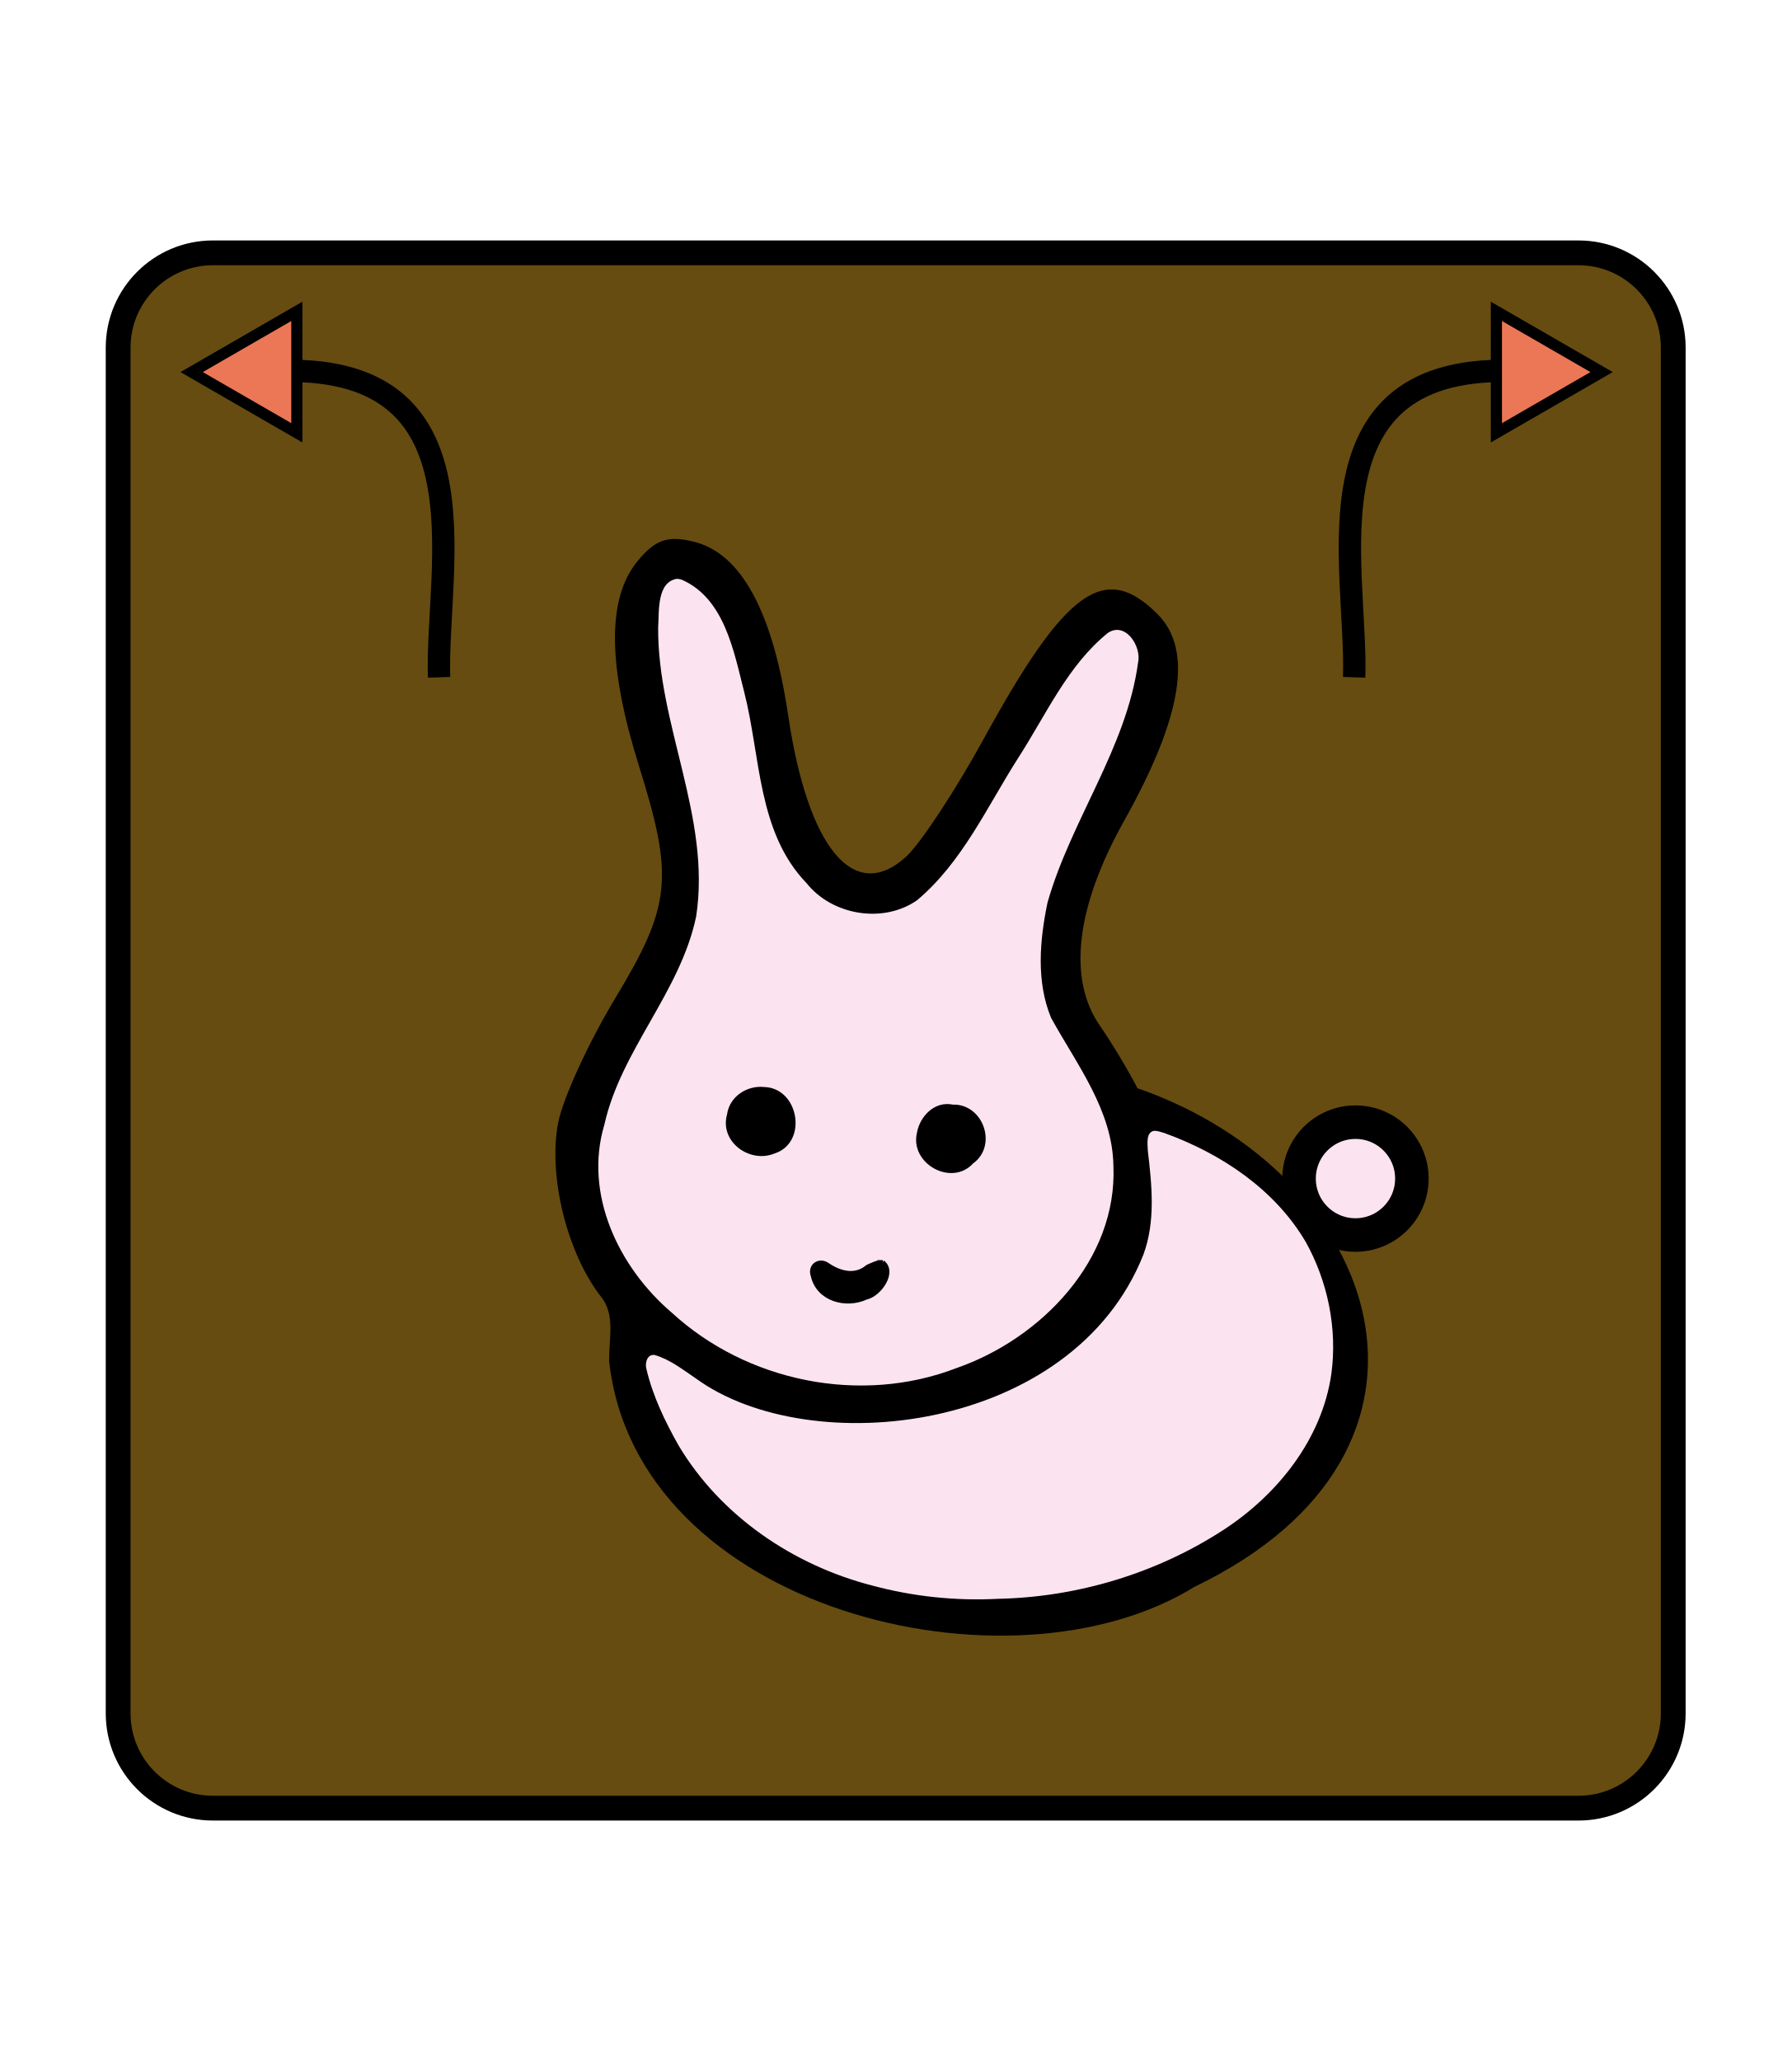
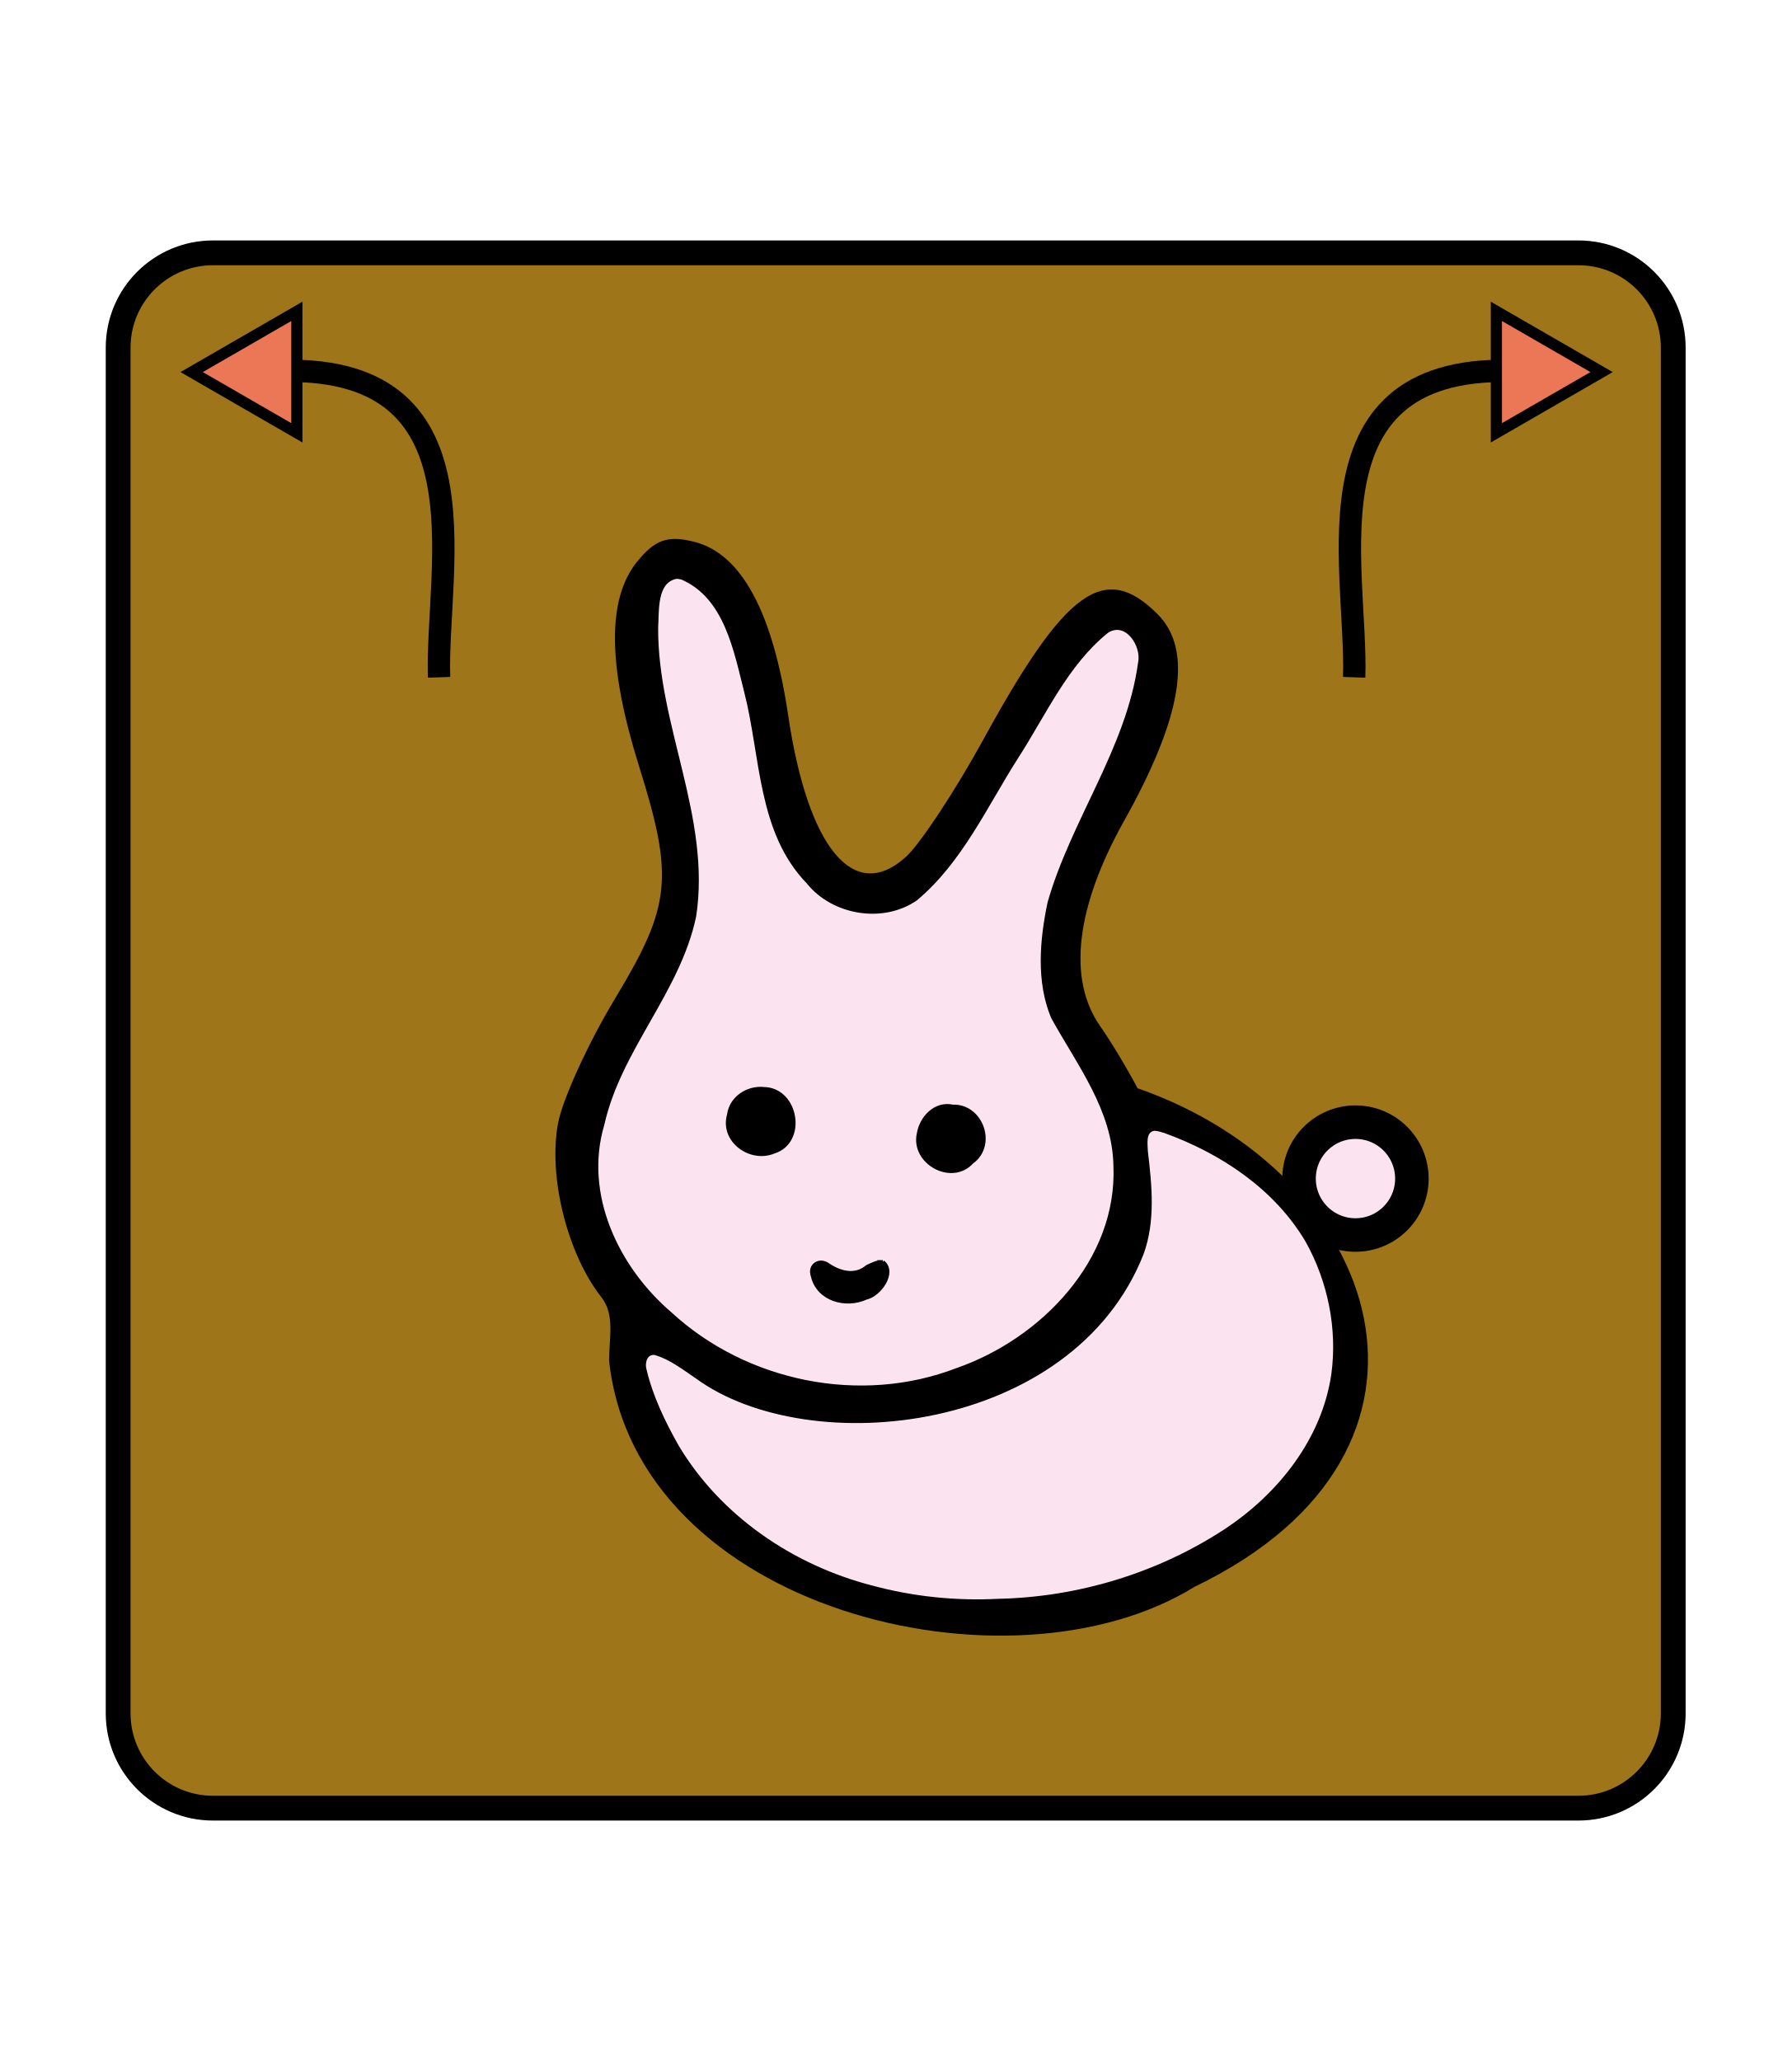
<svg xmlns="http://www.w3.org/2000/svg" id="svg4905" version="1.1" height="60" width="52.157">
  <defs id="defs4909" />
  <filter id="drop-shadow">
    <feGaussianBlur id="feGaussianBlur4880" stdDeviation="2" result="blur" in="SourceAlpha" />
    <feOffset id="feOffset4882" dy="2" dx="2" result="offsetBlur" />
    <feBlend id="feBlend4884" mode="normal" in2="offsetBlur" in="SourceGraphic" />
  </filter>
-   <rect ry="2.759" y="7.361" x="3.44" height="45.278" width="45.278" id="rect5497-0" style="opacity:1;fill:#664c10;fill-opacity:1;stroke:#000000;stroke-width:0.722;stroke-linecap:square;stroke-linejoin:miter;stroke-miterlimit:4;stroke-dasharray:none;stroke-opacity:1;paint-order:fill markers stroke" />
+   <rect ry="2.759" y="7.361" x="3.44" height="45.278" width="45.278" id="rect5497-0" style="opacity:1;fill:#9e7519;fill-opacity:1;stroke:#000000;stroke-width:0.722;stroke-linecap:square;stroke-linejoin:miter;stroke-miterlimit:4;stroke-dasharray:none;stroke-opacity:1;paint-order:fill markers stroke" />
  <g transform="matrix(1.109088,0,0,1.109088,54.29328,-361.1099)" id="g5958">
    <g id="g5904" transform="translate(-0.7349918,1.5368)" style="stroke:#000000">
      <g id="g5898" style="stroke:#000000" />
    </g>
  </g>
  <g transform="matrix(1.301577,0,0,1.301577,122.2422,-319.4222)" id="g15458">
    <g id="g14742" style="fill:#000000" transform="matrix(0.7995724,0,0,0.7995724,-14.70451,43.12269)">
      <path id="path14690" d="m -82.03,291.055 c 0,-0.636 0.171,-1.28 -0.216,-1.772 -0.953,-1.212 -1.492,-3.373 -1.212,-4.864 0.127,-0.676 0.848,-2.252 1.603,-3.503 1.562,-2.589 1.641,-3.367 0.662,-6.49 -0.878,-2.802 -0.896,-4.676 -0.055,-5.715 0.503,-0.621 0.857,-0.745 1.598,-0.559 1.319,0.331 2.2,1.959 2.631,4.86 0.551,3.715 1.841,5.267 3.29,3.958 0.402,-0.363 1.383,-1.851 2.181,-3.306 2.292,-4.184 3.384,-4.967 4.862,-3.489 0.998,0.998 0.697,2.866 -0.934,5.781 -1.356,2.425 -1.59,4.434 -0.669,5.748 0.304,0.434 0.773,1.214 1.043,1.734 6.819,2.37 9.536,10.122 1.592,13.949 -5.177,3.197 -15.625,0.65 -16.376,-6.331 z m 19.769,-2.712 c -0.665,-1.741 -2.719,-3.191 -4.397,-3.672 -0.629,-0.181 -0.007,1.229 -0.167,2.422 -0.28,2.089 -1.68,3.98 -3.669,4.957 -2.36,1.159 -6.475,1.008 -8.629,-0.124 -2.016,-1.52 -2.331,-1.408 -1.231,0.978 4.569,8.915 21.582,4.306 18.093,-4.562 z m -6.812,-5.941 c -1.347,-1.944 -1.224,-3.477 0.566,-7.075 1.441,-2.894 1.713,-4.456 0.829,-4.748 -0.601,-0.198 -1.451,0.888 -3.315,4.23 -0.892,1.6 -2.015,3.133 -2.494,3.405 -1.96,1.114 -3.954,-0.642 -4.353,-3.835 -0.298,-2.388 -0.832,-4.147 -1.443,-4.758 -1.525,-1.525 -1.909,0.472 -0.862,4.487 0.949,3.639 0.843,4.767 -0.679,7.242 -2.115,3.437 -2.091,5.588 0.088,8.071 6.394,6.082 16.369,-0.645 11.663,-7.019 z" style="opacity:1;fill:#000000;stroke-width:0.353" />
      <circle r="0.818" cy="284.833" cx="-72.472" id="path14711" style="opacity:1;fill:#000000;fill-opacity:1;stroke:#000000;stroke-width:0.25;stroke-linecap:square;stroke-linejoin:miter;stroke-miterlimit:4;stroke-dasharray:none;stroke-opacity:1;paint-order:fill markers stroke" />
      <circle r="0.818" cy="284.37" cx="-77.784" id="path14711-6" style="opacity:1;fill:#000000;fill-opacity:1;stroke:#000000;stroke-width:0.25;stroke-linecap:square;stroke-linejoin:miter;stroke-miterlimit:4;stroke-dasharray:none;stroke-opacity:1;paint-order:fill markers stroke" />
    </g>
    <path style="opacity:1;fill:#000000;fill-opacity:1;stroke:#000000;stroke-width:0.3;stroke-linecap:square;stroke-linejoin:miter;stroke-miterlimit:4;stroke-dasharray:none;stroke-opacity:1;paint-order:fill markers stroke" d="m -74.198,273.823 c 0,0.234 -0.273,0.563 -0.741,0.563 -0.468,0 -0.685,-0.323 -0.685,-0.557 0,-0.234 0.239,0.217 0.707,0.217 0.331,0.046 0.716,-0.455 0.72,-0.223 z" id="path14858" />
    <circle style="opacity:1;fill:#fbe3f0;fill-opacity:1;stroke:#000000;stroke-width:0.75;stroke-linecap:square;stroke-linejoin:miter;stroke-miterlimit:4;stroke-dasharray:none;stroke-opacity:1;paint-order:fill markers stroke" id="path14887" cx="-63.597" cy="271.773" r="1.262" />
    <path style="opacity:1;fill:#fbe3f0;fill-opacity:1;stroke:#000000;stroke-width:0.119;stroke-linecap:square;stroke-linejoin:miter;stroke-miterlimit:4;stroke-dasharray:none;stroke-opacity:1;paint-order:fill markers stroke" d="m -63.17,12.589 c -0.787,0.143 -0.596,1.189 -0.583,1.767 0.342,2.909 0.658,5.932 -0.368,8.726 -5.964,15.06 -28.135,17.455 -37.741,10.458 -1.118,-0.752 -2.225,-1.635 -3.539,-2.004 -0.7,-0.072 -0.904,0.779 -0.733,1.31 0.537,2.267 1.567,4.399 2.707,6.42 3.559,5.976 9.706,10.148 16.386,11.874 3.477,0.94 7.093,1.319 10.69,1.131 6.732,-0.141 13.442,-2.162 19.09,-5.839 4.595,-2.992 8.364,-7.715 9.146,-13.257 0.508,-3.818 -0.306,-7.8 -2.176,-11.159 -2.628,-4.473 -7.188,-7.502 -11.987,-9.237 -0.29,-0.087 -0.585,-0.193 -0.891,-0.191 z" id="path15444" transform="matrix(0.2645833,0,0,0.2645833,-51.38914,267.3577)" />
    <path style="opacity:1;fill:#fbe3f0;fill-opacity:1;stroke:#000000;stroke-width:0.338;stroke-linecap:square;stroke-linejoin:miter;stroke-miterlimit:4;stroke-dasharray:none;stroke-opacity:1;paint-order:fill markers stroke" d="m -103.597,-34.177 c -1.803,0.387 -1.574,2.863 -1.669,4.29 -0.046,8.274 4.494,16.105 3.213,24.404 -1.343,6.363 -6.333,11.215 -7.756,17.574 -1.772,5.945 1.224,12.19 5.737,16.043 6.411,5.902 16.102,7.877 24.265,4.729 7.206,-2.51 13.709,-9.217 13.372,-17.248 -0.074,-4.756 -3.109,-8.632 -5.288,-12.593 -1.245,-3.015 -0.947,-6.468 -0.289,-9.627 1.977,-6.958 6.673,-13.041 7.661,-20.313 0.318,-1.507 -1.172,-3.722 -2.801,-2.676 -3.454,2.767 -5.302,7.012 -7.663,10.658 -2.619,4.107 -4.699,8.769 -8.492,11.958 -2.783,1.94 -6.996,1.242 -9.108,-1.415 -4.121,-4.249 -3.846,-10.628 -5.231,-16.049 -0.899,-3.527 -1.692,-8.063 -5.433,-9.674 -0.169,-0.046 -0.345,-0.074 -0.52,-0.062 z m 7.452,43.292 c 2.774,0.059 3.511,4.465 0.813,5.297 -1.958,0.806 -4.395,-0.934 -3.773,-3.112 0.185,-1.422 1.581,-2.332 2.96,-2.185 z m 15.947,1.489 c 2.427,-0.094 3.611,3.265 1.612,4.681 -1.7,1.873 -5.037,0.016 -4.467,-2.421 0.232,-1.349 1.421,-2.574 2.855,-2.26 z m -5.907,13.143 c 1.078,0.868 -0.291,2.766 -1.406,3.003 -1.719,0.791 -4.062,0.155 -4.513,-1.85 -0.311,-0.859 0.58,-1.462 1.312,-0.888 1.018,0.674 2.284,1 3.309,0.13 0.409,-0.182 0.837,-0.419 1.299,-0.395 z" id="path15448" transform="matrix(0.2645833,0,0,0.2645833,-51.38914,267.3577)" />
  </g>
  <path id="path15468" d="m 44.59,10.832 c -6.793,-0.559 -5.056,5.624 -5.162,8.886" style="fill:none;fill-rule:evenodd;stroke:#000000;stroke-width:0.651;stroke-linecap:butt;stroke-linejoin:miter;stroke-opacity:1" />
  <path d="m 43.569,12.6 0,-3.536 3.063,1.768 z" id="path10754-6-6" style="display:inline;opacity:1;fill:#ec7756;fill-opacity:1;stroke:#000000;stroke-width:0.325;stroke-linecap:square;stroke-linejoin:miter;stroke-miterlimit:4;stroke-dasharray:none;stroke-opacity:1;paint-order:fill markers stroke" />
  <path id="path15468-5" d="m 7.622,10.832 c 6.793,-0.559 5.056,5.624 5.162,8.886" style="fill:none;fill-rule:evenodd;stroke:#000000;stroke-width:0.651;stroke-linecap:butt;stroke-linejoin:miter;stroke-opacity:1" />
  <path d="m -8.643,12.6 0,-3.536 3.063,1.768 z" id="path10754-6-4" style="display:inline;opacity:1;fill:#ec7756;fill-opacity:1;stroke:#000000;stroke-width:0.325;stroke-linecap:square;stroke-linejoin:miter;stroke-miterlimit:4;stroke-dasharray:none;stroke-opacity:1;paint-order:fill markers stroke" transform="scale(-1,1)" />
</svg>
